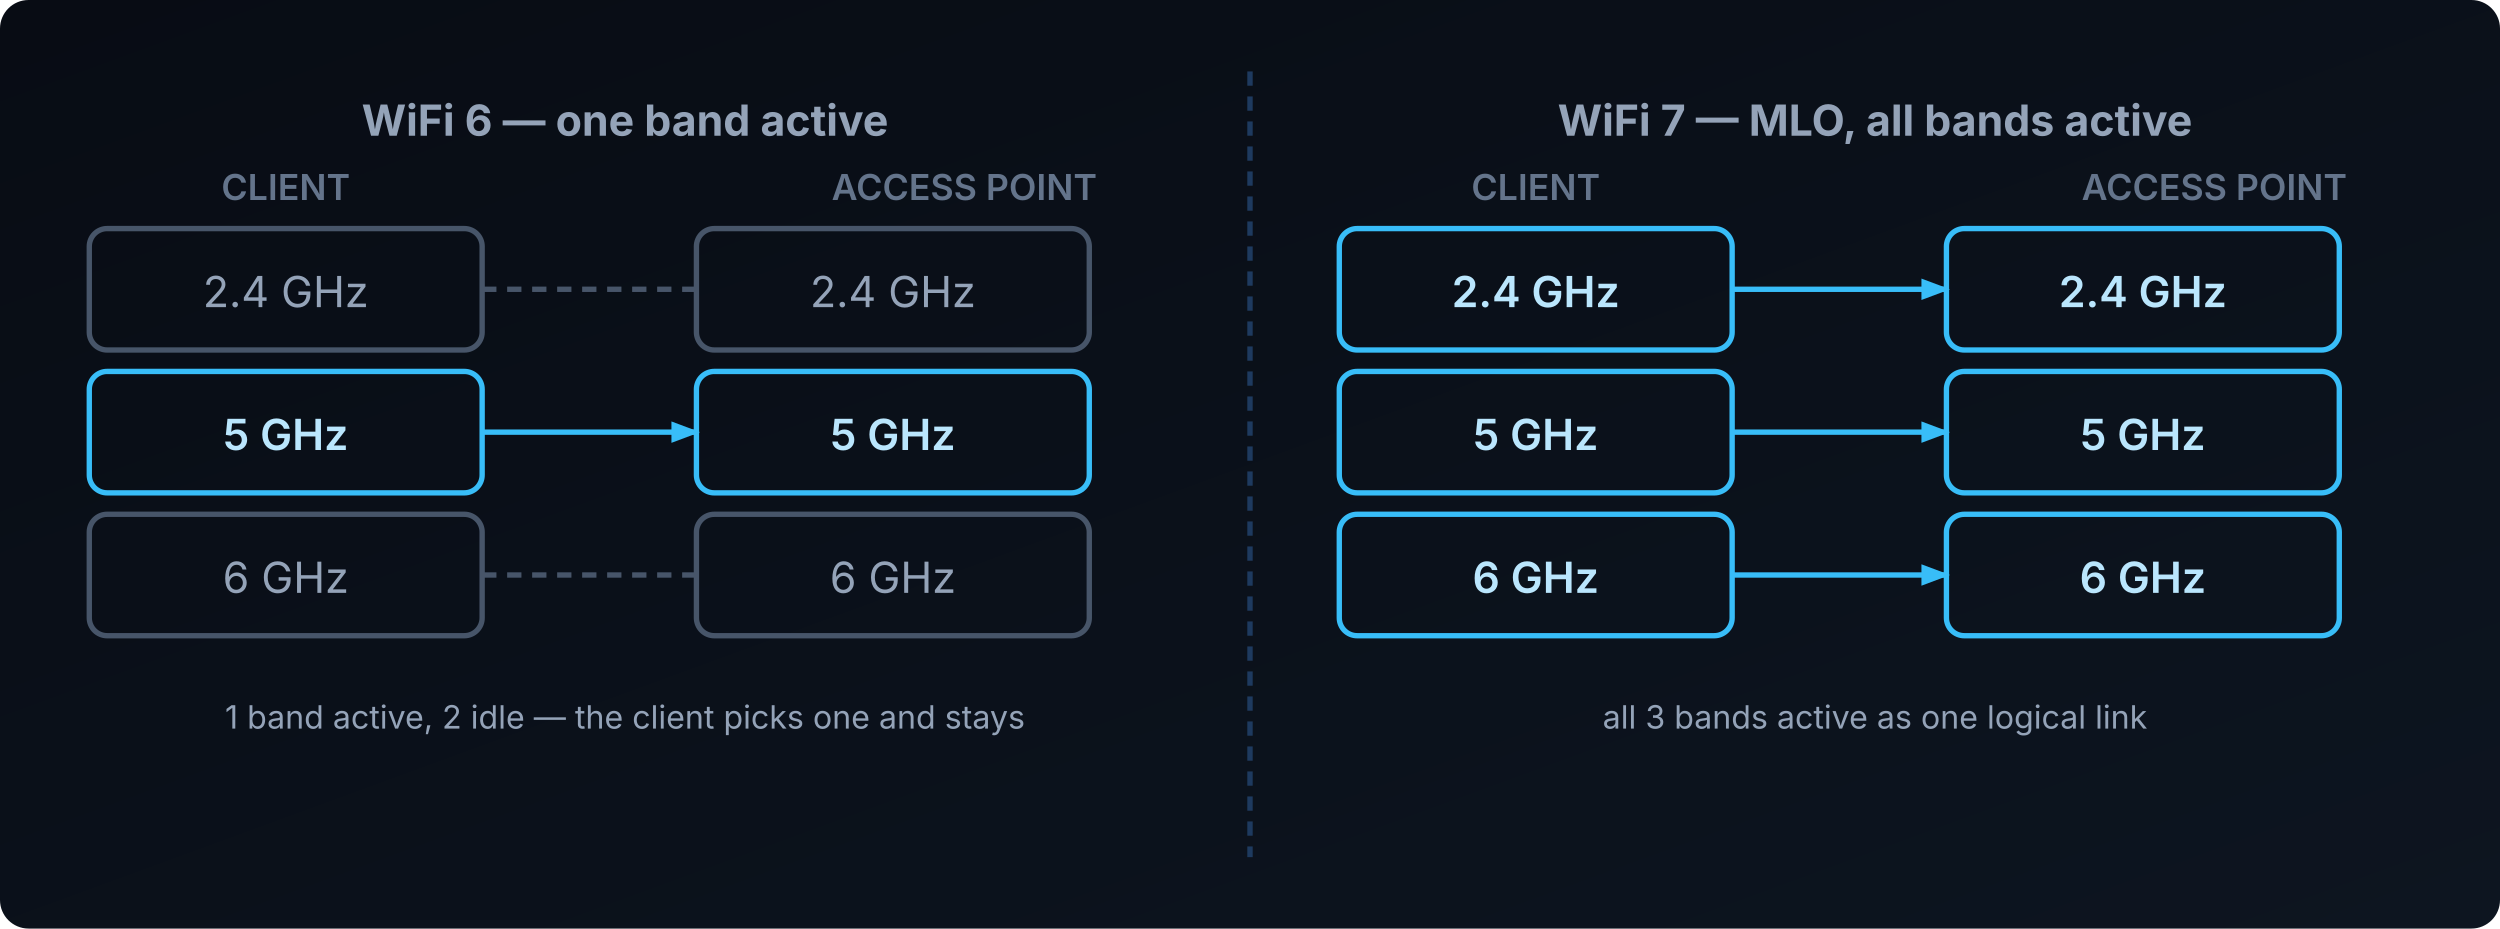
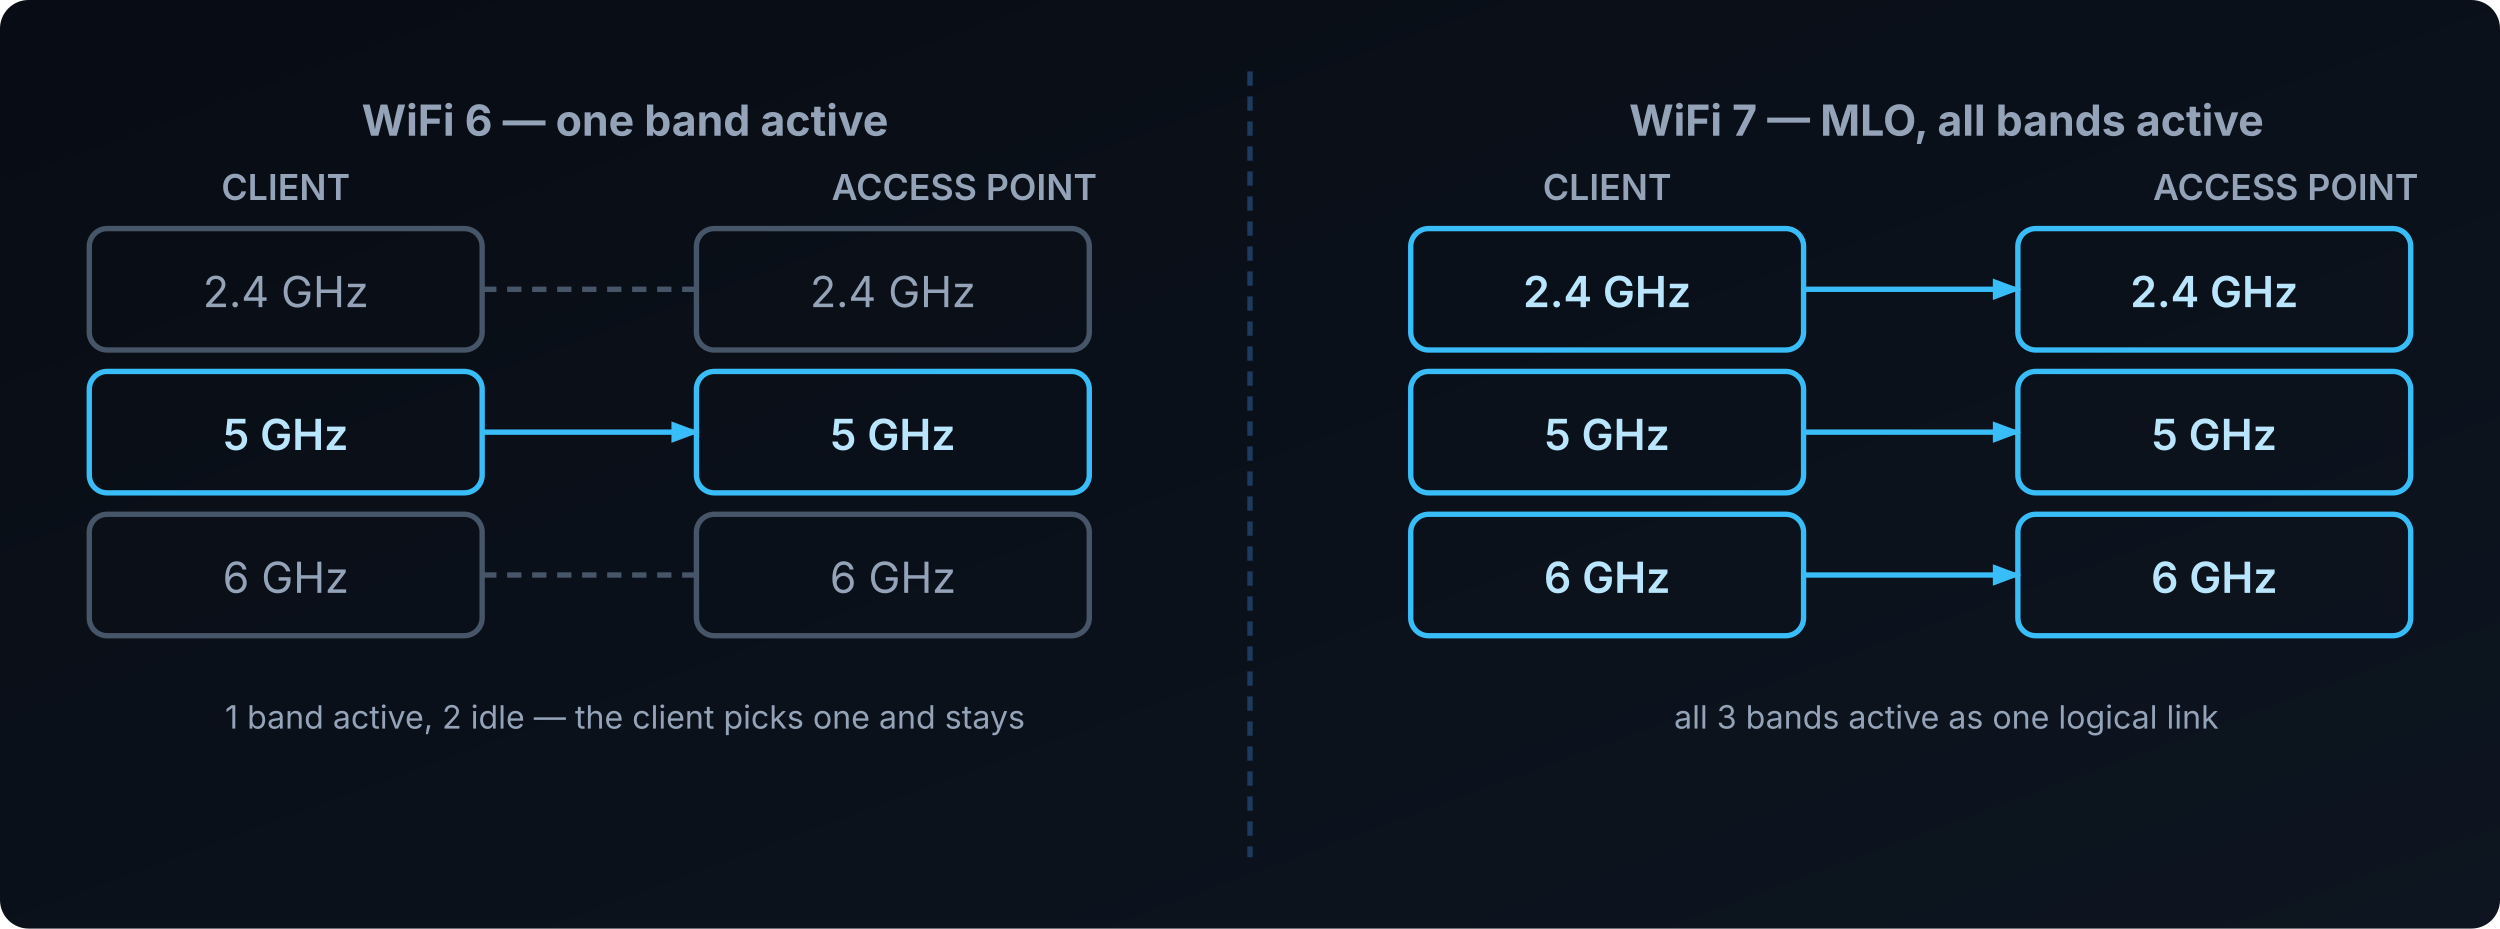
<svg xmlns="http://www.w3.org/2000/svg" viewBox="0 0 700 260" width="700" height="260" font-family="system-ui,-apple-system,BlinkMacSystemFont,'Segoe UI',sans-serif">
  <defs>
    <linearGradient id="bg" x1="0" y1="0" x2="1" y2="1">
      <stop offset="0%" stop-color="#080c14" />
      <stop offset="100%" stop-color="#0d1520" />
    </linearGradient>
    <marker id="arr-a" markerWidth="8" markerHeight="6" refX="7" refY="3" orient="auto" markerUnits="userSpaceOnUse">
      <polygon points="0,0 8,3 0,6" fill="#38bdf8" />
    </marker>
  </defs>
  <rect width="700" height="260" fill="url(#bg)" rx="8" />
  <line x1="350" y1="20" x2="350" y2="240" stroke="#1e3a5f" stroke-width="1.5" stroke-dasharray="4,3" />
  <text x="175" y="38" text-anchor="middle" font-size="12" font-weight="700" fill="#94a3b8">WiFi 6 — one band active</text>
-   <text x="80" y="56" text-anchor="middle" font-size="10" font-weight="600" fill="#64748b">CLIENT</text>
-   <text x="270" y="56" text-anchor="middle" font-size="10" font-weight="600" fill="#64748b">ACCESS POINT</text>
+   <text x="80" y="56" text-anchor="middle" font-size="10" font-weight="600" fill="#94a3b8">CLIENT</text>
+   <text x="270" y="56" text-anchor="middle" font-size="10" font-weight="600" fill="#94a3b8">ACCESS POINT</text>
  <rect x="25" y="64" width="110" height="34" fill="none" stroke="#475569" stroke-width="1.5" rx="5" />
  <text x="80" y="86" text-anchor="middle" font-size="12" fill="#94a3b8">2.4 GHz</text>
  <rect x="25" y="104" width="110" height="34" fill="none" stroke="#38bdf8" stroke-width="1.5" rx="5" />
  <text x="80" y="126" text-anchor="middle" font-size="12" font-weight="600" fill="#bae6fd">5 GHz</text>
  <rect x="25" y="144" width="110" height="34" fill="none" stroke="#475569" stroke-width="1.5" rx="5" />
  <text x="80" y="166" text-anchor="middle" font-size="12" fill="#94a3b8">6 GHz</text>
  <rect x="195" y="64" width="110" height="34" fill="none" stroke="#475569" stroke-width="1.5" rx="5" />
  <text x="250" y="86" text-anchor="middle" font-size="12" fill="#94a3b8">2.4 GHz</text>
  <rect x="195" y="104" width="110" height="34" fill="none" stroke="#38bdf8" stroke-width="1.5" rx="5" />
  <text x="250" y="126" text-anchor="middle" font-size="12" font-weight="600" fill="#bae6fd">5 GHz</text>
  <rect x="195" y="144" width="110" height="34" fill="none" stroke="#475569" stroke-width="1.5" rx="5" />
  <text x="250" y="166" text-anchor="middle" font-size="12" fill="#94a3b8">6 GHz</text>
  <line x1="135" y1="81" x2="195" y2="81" stroke="#475569" stroke-width="1.5" stroke-dasharray="4,3" />
  <line x1="135" y1="121" x2="195" y2="121" stroke="#38bdf8" stroke-width="1.5" marker-end="url(#arr-a)" />
  <line x1="135" y1="161" x2="195" y2="161" stroke="#475569" stroke-width="1.5" stroke-dasharray="4,3" />
  <text x="175" y="204" text-anchor="middle" font-size="9" fill="#94a3b8">1 band active, 2 idle — the client picks one and stays</text>
-   <text x="525" y="38" text-anchor="middle" font-size="12" font-weight="700" fill="#94a3b8">WiFi 7 — MLO, all bands active</text>
-   <text x="430" y="56" text-anchor="middle" font-size="10" font-weight="600" fill="#64748b">CLIENT</text>
-   <text x="620" y="56" text-anchor="middle" font-size="10" font-weight="600" fill="#64748b">ACCESS POINT</text>
-   <rect x="375" y="64" width="110" height="34" fill="none" stroke="#38bdf8" stroke-width="1.5" rx="5" />
-   <text x="430" y="86" text-anchor="middle" font-size="12" font-weight="600" fill="#bae6fd">2.4 GHz</text>
-   <rect x="375" y="104" width="110" height="34" fill="none" stroke="#38bdf8" stroke-width="1.5" rx="5" />
-   <text x="430" y="126" text-anchor="middle" font-size="12" font-weight="600" fill="#bae6fd">5 GHz</text>
-   <rect x="375" y="144" width="110" height="34" fill="none" stroke="#38bdf8" stroke-width="1.5" rx="5" />
-   <text x="430" y="166" text-anchor="middle" font-size="12" font-weight="600" fill="#bae6fd">6 GHz</text>
-   <rect x="545" y="64" width="110" height="34" fill="none" stroke="#38bdf8" stroke-width="1.5" rx="5" />
-   <text x="600" y="86" text-anchor="middle" font-size="12" font-weight="600" fill="#bae6fd">2.4 GHz</text>
-   <rect x="545" y="104" width="110" height="34" fill="none" stroke="#38bdf8" stroke-width="1.5" rx="5" />
-   <text x="600" y="126" text-anchor="middle" font-size="12" font-weight="600" fill="#bae6fd">5 GHz</text>
-   <rect x="545" y="144" width="110" height="34" fill="none" stroke="#38bdf8" stroke-width="1.5" rx="5" />
-   <text x="600" y="166" text-anchor="middle" font-size="12" font-weight="600" fill="#bae6fd">6 GHz</text>
-   <line x1="485" y1="81" x2="545" y2="81" stroke="#38bdf8" stroke-width="1.5" marker-end="url(#arr-a)" />
-   <line x1="485" y1="121" x2="545" y2="121" stroke="#38bdf8" stroke-width="1.5" marker-end="url(#arr-a)" />
-   <line x1="485" y1="161" x2="545" y2="161" stroke="#38bdf8" stroke-width="1.5" marker-end="url(#arr-a)" />
-   <text x="525" y="204" text-anchor="middle" font-size="9" fill="#94a3b8">all 3 bands active as one logical link</text>
+   <text x="545" y="38" text-anchor="middle" font-size="12" font-weight="700" fill="#94a3b8">WiFi 7 — MLO, all bands active</text>
+   <text x="450" y="56" text-anchor="middle" font-size="10" font-weight="600" fill="#94a3b8">CLIENT</text>
+   <text x="640" y="56" text-anchor="middle" font-size="10" font-weight="600" fill="#94a3b8">ACCESS POINT</text>
+   <rect x="395" y="64" width="110" height="34" fill="none" stroke="#38bdf8" stroke-width="1.5" rx="5" />
+   <text x="450" y="86" text-anchor="middle" font-size="12" font-weight="600" fill="#bae6fd">2.4 GHz</text>
+   <rect x="395" y="104" width="110" height="34" fill="none" stroke="#38bdf8" stroke-width="1.5" rx="5" />
+   <text x="450" y="126" text-anchor="middle" font-size="12" font-weight="600" fill="#bae6fd">5 GHz</text>
+   <rect x="395" y="144" width="110" height="34" fill="none" stroke="#38bdf8" stroke-width="1.5" rx="5" />
+   <text x="450" y="166" text-anchor="middle" font-size="12" font-weight="600" fill="#bae6fd">6 GHz</text>
+   <rect x="565" y="64" width="110" height="34" fill="none" stroke="#38bdf8" stroke-width="1.5" rx="5" />
+   <text x="620" y="86" text-anchor="middle" font-size="12" font-weight="600" fill="#bae6fd">2.4 GHz</text>
+   <rect x="565" y="104" width="110" height="34" fill="none" stroke="#38bdf8" stroke-width="1.5" rx="5" />
+   <text x="620" y="126" text-anchor="middle" font-size="12" font-weight="600" fill="#bae6fd">5 GHz</text>
+   <rect x="565" y="144" width="110" height="34" fill="none" stroke="#38bdf8" stroke-width="1.5" rx="5" />
+   <text x="620" y="166" text-anchor="middle" font-size="12" font-weight="600" fill="#bae6fd">6 GHz</text>
+   <line x1="505" y1="81" x2="565" y2="81" stroke="#38bdf8" stroke-width="1.5" marker-end="url(#arr-a)" />
+   <line x1="505" y1="121" x2="565" y2="121" stroke="#38bdf8" stroke-width="1.5" marker-end="url(#arr-a)" />
+   <line x1="505" y1="161" x2="565" y2="161" stroke="#38bdf8" stroke-width="1.5" marker-end="url(#arr-a)" />
+   <text x="545" y="204" text-anchor="middle" font-size="9" fill="#94a3b8">all 3 bands active as one logical link</text>
</svg>
